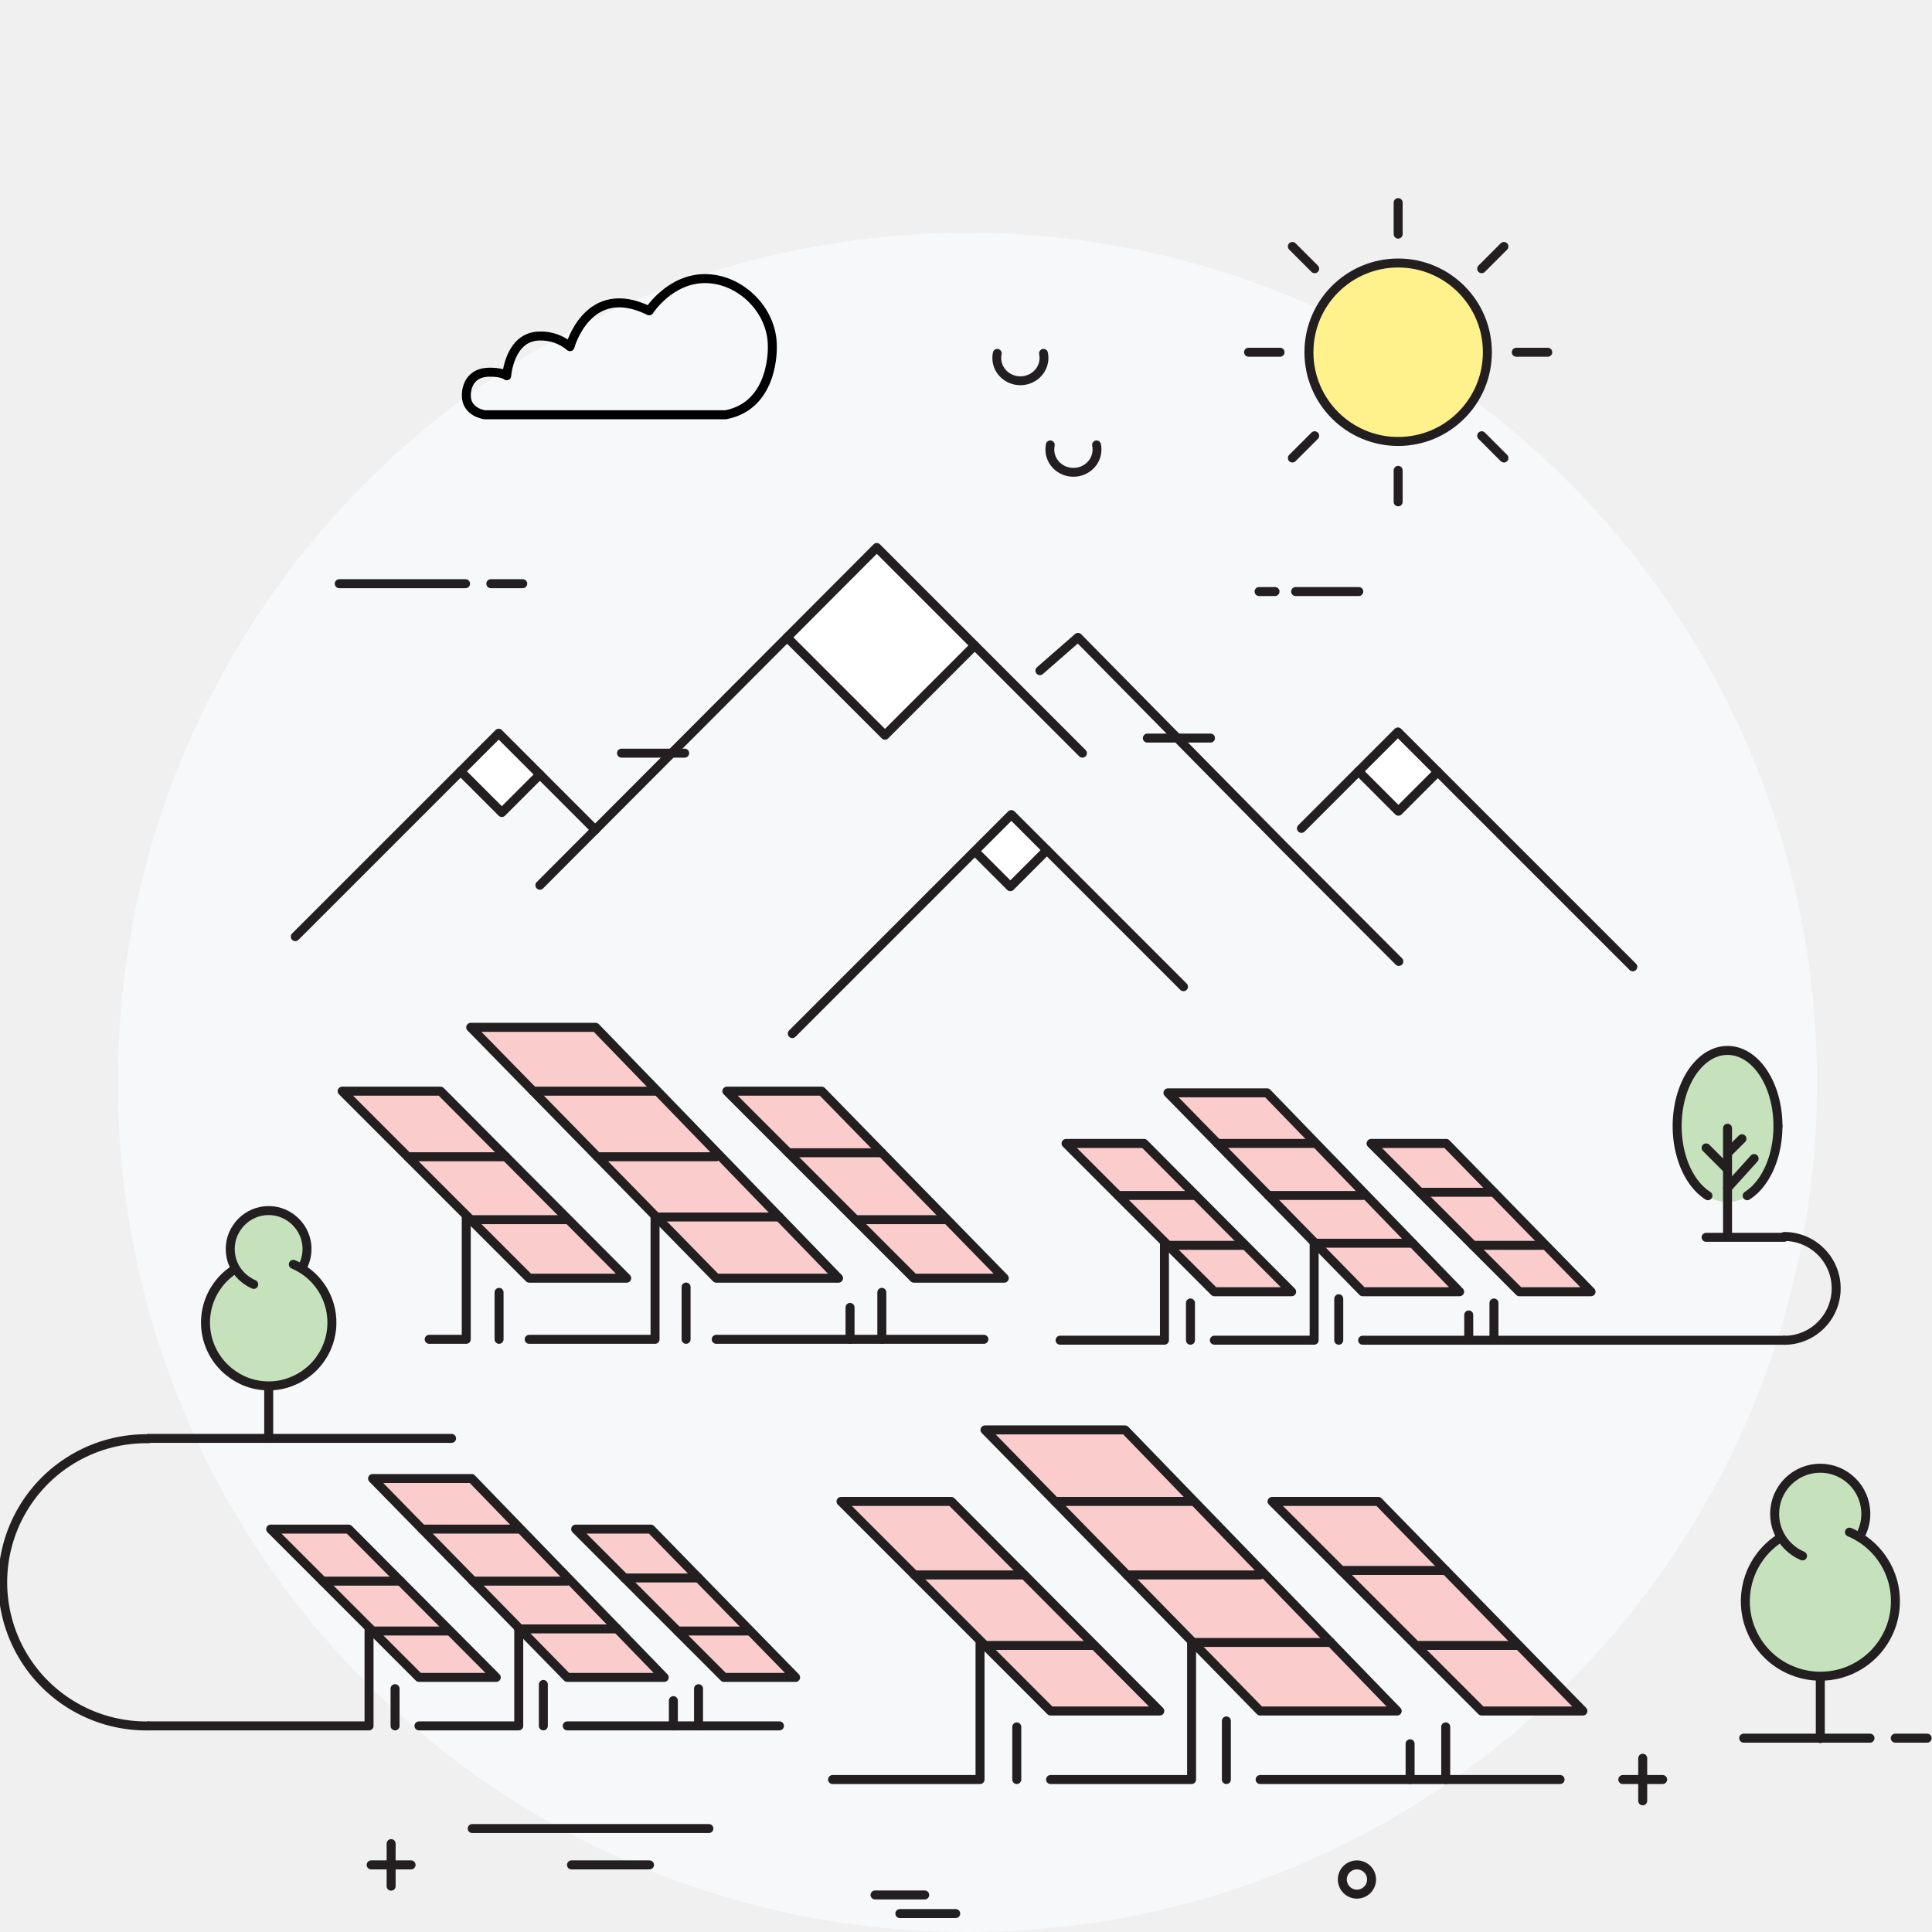
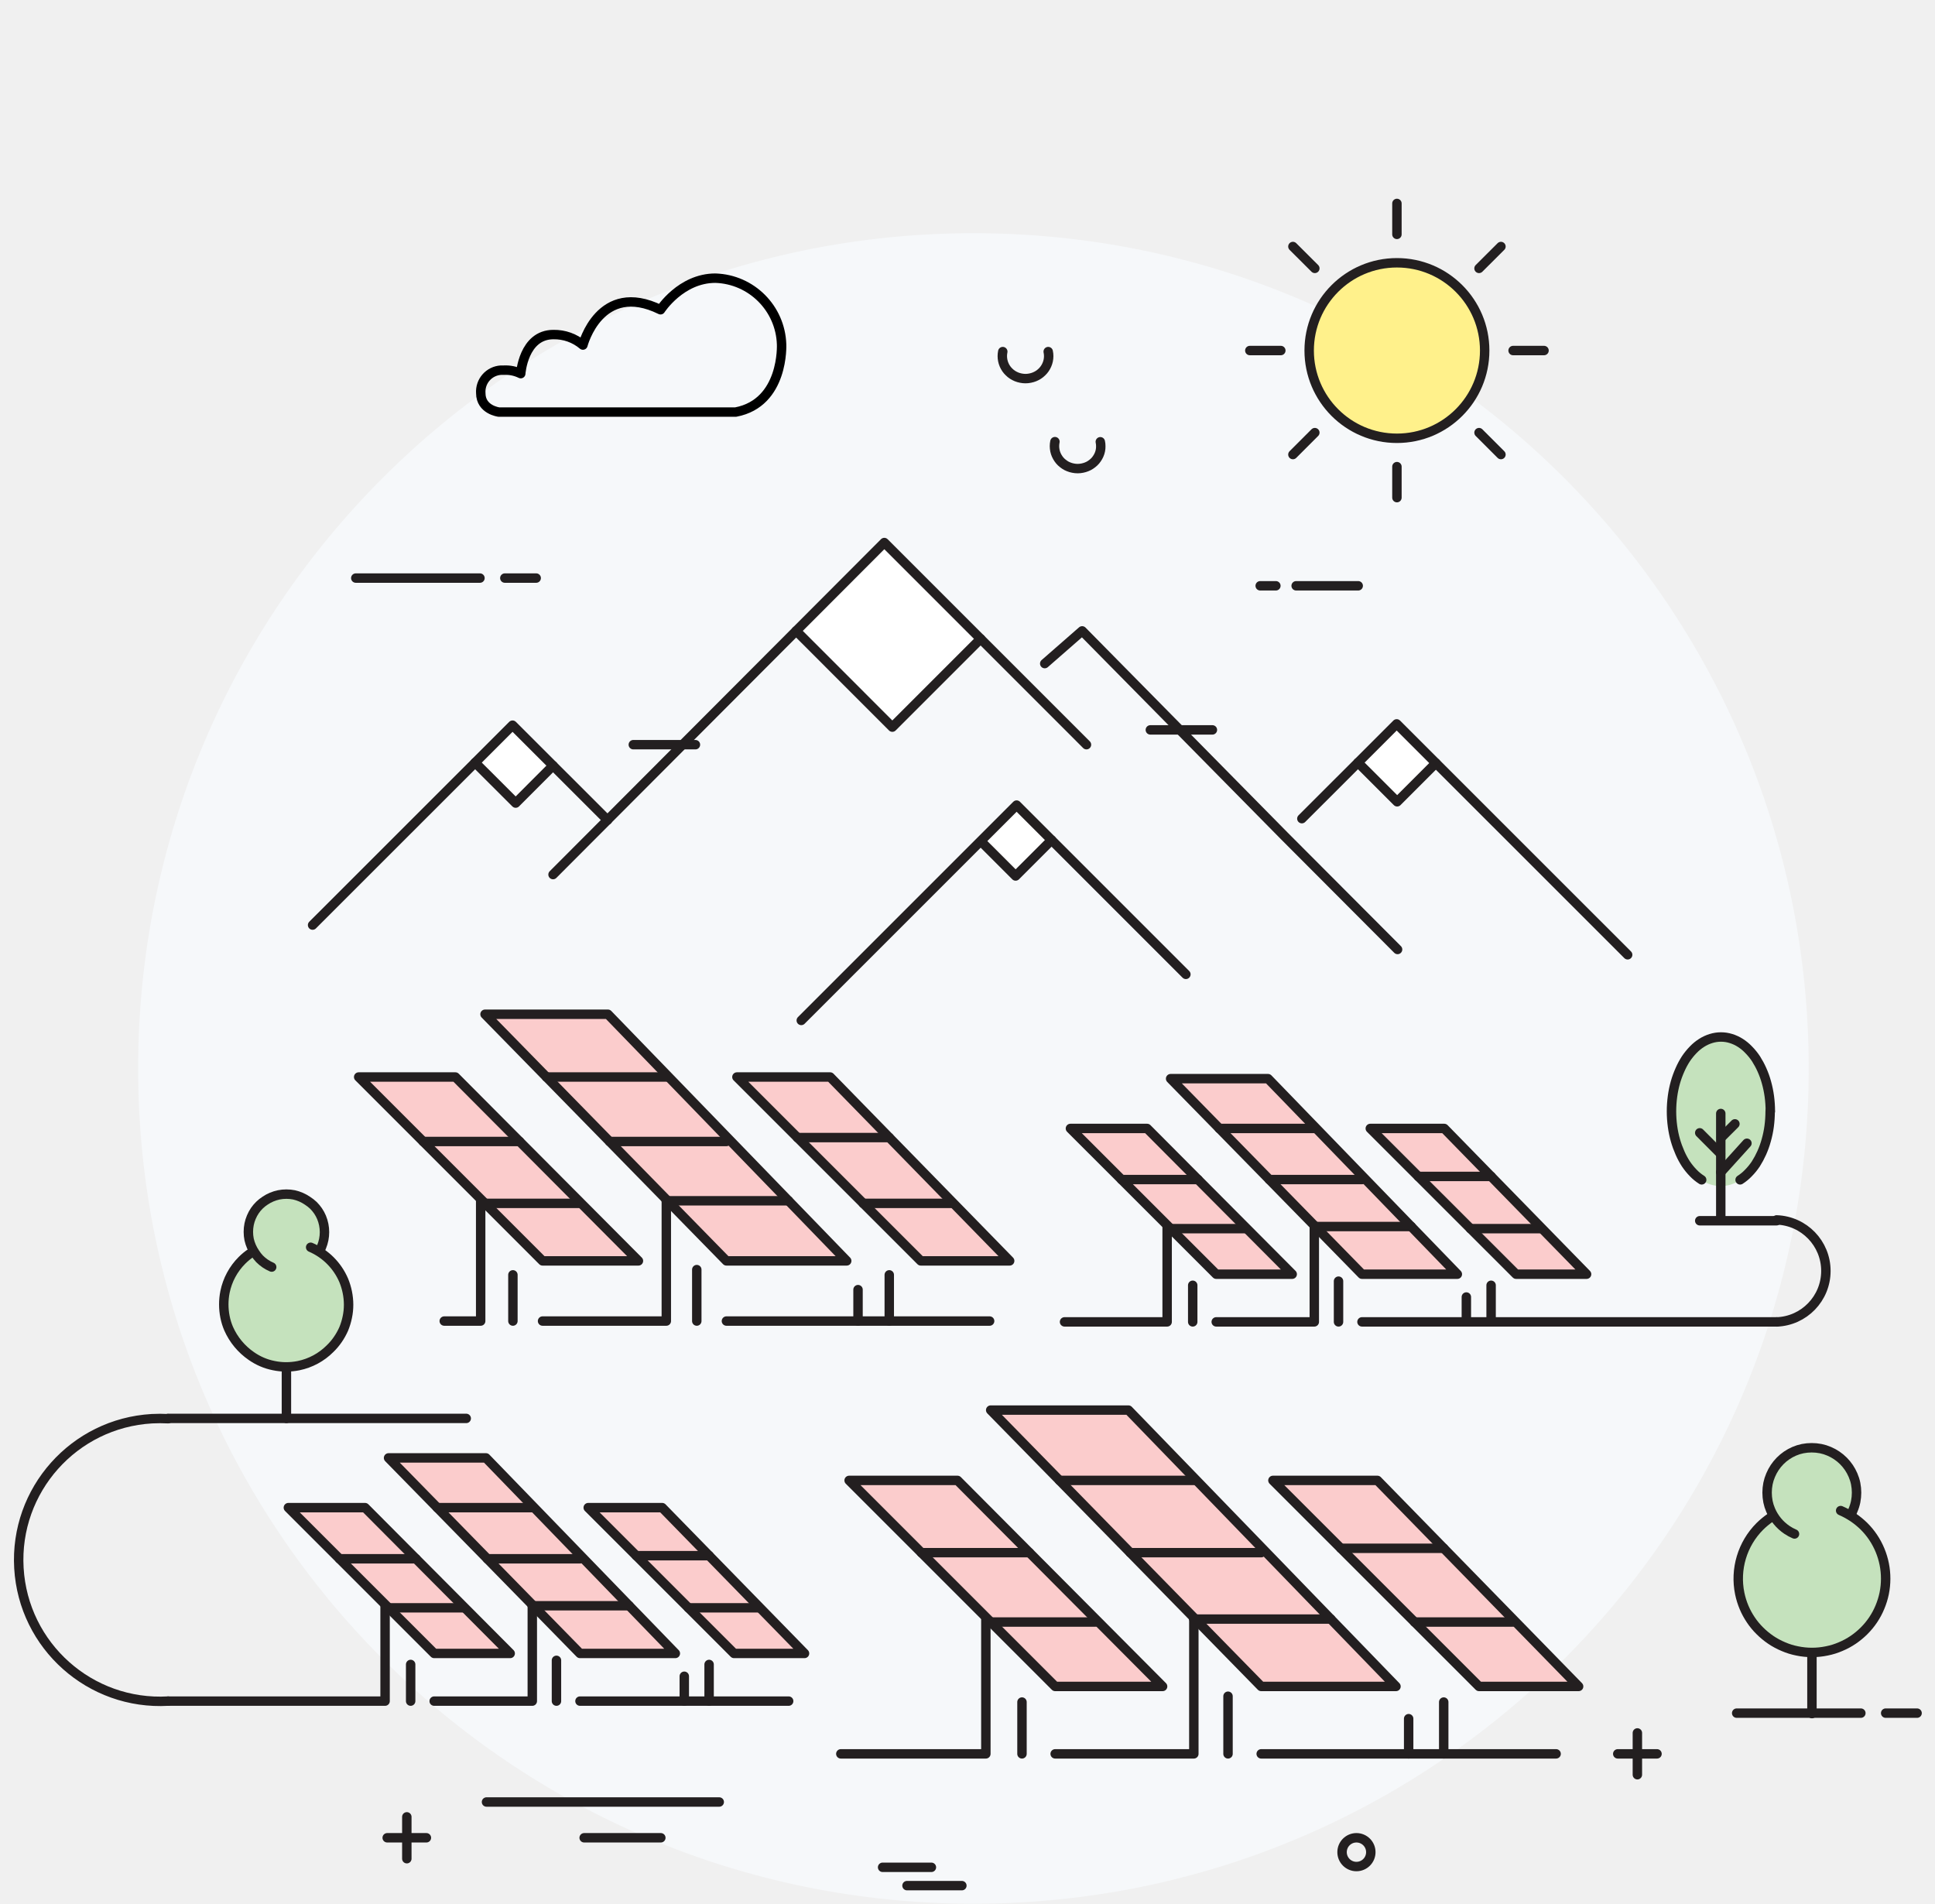
- <svg xmlns="http://www.w3.org/2000/svg" viewBox="0 0 600 600">
+ <svg xmlns="http://www.w3.org/2000/svg" viewBox="0 0 328.33 323.03">
  <defs>
    <style>
-       .a {
+       .a, .g, .h {
+         fill: none;
+       }
+ 
+       .b {
        fill: #f6f8fa;
      }

-       .b {
+       .c {
        fill: #fbcccc;
      }

-       .c {
+       .d {
        fill: #c5e2bd;
      }

-       .d {
+       .e {
        fill: #fff;
      }

-       .e {
+       .f {
        fill: #fff18b;
      }

-       .e, .f, .g {
+       .f, .g {
        stroke: #231f20;
      }

-       .e, .f, .g, .h {
+       .f, .g, .h {
        stroke-linecap: round;
        stroke-linejoin: round;
-       }
- 
-       .e, .f, .h {
-         stroke-width: 2.79px;
-       }
- 
-       .f, .g, .h {
-         fill: none;
-       }
- 
-       .g {
-         stroke-width: 2.75px;
+         stroke-width: 1.6px;
      }

      .h {
        stroke: #000;
      }
    </style>
  </defs>
-   <circle class="a" cx="300.44" cy="336.16" r="263.84" />
  <g>
-     <polygon class="b" points="259.36 396.95 222.73 396.95 146.18 319.61 184.99 319.05 259.36 396.95" />
-     <polygon class="b" points="194.63 396.95 166.32 396.95 107.19 339.42 137.17 339 194.63 396.95" />
-     <polygon class="b" points="312.53 396.88 284.23 396.88 225.09 339.35 255.08 338.94 312.53 396.88" />
-     <polygon class="b" points="431.47 530.15 390.83 530.15 305.91 444.36 348.97 443.73 431.47 530.15" />
-     <polygon class="b" points="357.79 530.15 326.4 530.15 260.79 466.34 294.05 465.87 357.79 530.15" />
-     <polygon class="b" points="490.45 530.08 459.06 530.08 393.45 466.26 426.72 465.8 490.45 530.08" />
-     <polygon class="b" points="205.92 520.9 176.9 520.9 116.27 459.64 147.01 459.2 205.92 520.9" />
-     <polygon class="b" points="153.32 520.9 130.9 520.9 84.06 475.34 107.81 475.01 153.32 520.9" />
-     <polygon class="b" points="248.03 520.85 225.62 520.85 178.78 475.28 202.53 474.95 248.03 520.85" />
-     <polygon class="b" points="452.04 400.69 423.44 400.69 363.66 340.3 393.97 339.86 452.04 400.69" />
-     <polygon class="b" points="400.24 400.63 378.14 400.63 331.96 355.71 355.38 355.39 400.24 400.63" />
-     <polygon class="b" points="493.56 400.63 471.46 400.63 425.28 355.71 448.69 355.39 493.56 400.63" />
-     <ellipse class="c" cx="536.52" cy="349.77" rx="15.64" ry="23.54" />
-     <path class="c" d="M93.55,393.62A11.54,11.54,0,1,0,74,393.23a19.63,19.63,0,1,0,19.55.39Z" />
-     <path class="c" d="M577.29,477.49a13.39,13.39,0,0,0,2.2-7.33,13.67,13.67,0,0,0-27.33,0A13.3,13.3,0,0,0,554.1,477a23.3,23.3,0,1,0,23.19.47Z" />
-     <rect class="d" x="146.32" y="231.97" width="17.63" height="16.17" transform="translate(215.18 -39.39) rotate(45)" />
-     <rect class="d" x="252.98" y="178.83" width="41.32" height="39.68" transform="translate(220.63 -135.3) rotate(45)" />
-     <rect class="d" x="425.66" y="231.72" width="16.37" height="16.37" transform="translate(296.71 -236.5) rotate(45)" />
-     <rect class="d" x="306.1" y="256.19" width="15.9" height="16.37" transform="translate(278.92 -144.63) rotate(45)" />
-     <circle class="e" cx="434.21" cy="109.39" r="27.71" />
-     <line class="f" x1="434.21" y1="72.71" x2="434.21" y2="62.93" />
-     <line class="f" x1="434.21" y1="155.85" x2="434.21" y2="146.07" />
-     <line class="f" x1="470.89" y1="109.39" x2="480.67" y2="109.39" />
-     <line class="f" x1="387.75" y1="109.39" x2="397.53" y2="109.39" />
-     <line class="f" x1="460.15" y1="83.45" x2="467.06" y2="76.54" />
-     <line class="f" x1="401.36" y1="142.24" x2="408.28" y2="135.33" />
-     <line class="f" x1="408.28" y1="83.45" x2="401.36" y2="76.54" />
-     <line class="f" x1="467.06" y1="142.24" x2="460.15" y2="135.33" />
-     <polyline class="f" points="91.71 290.88 142.64 239.96 154.87 227.72 184.87 257.73" />
-     <polyline class="f" points="167.67 240.52 155.85 252.34 143.05 239.54" />
-     <polyline class="f" points="167.67 274.92 244.38 198.01 272.29 170.03 336.15 233.9" />
-     <polyline class="f" points="302.71 200.45 274.83 228.33 244.44 197.95" />
-     <polyline class="f" points="322.96 208.27 334.78 197.95 398.69 262.76 434.42 298.58" />
-     <polyline class="f" points="404.18 257.26 421.9 239.54 434.13 227.31 507.08 300.26" />
-     <polyline class="f" points="421.9 239.54 434.29 251.93 446.52 239.7" />
-     <polyline class="f" points="367.54 306.43 325.13 264.01 314.08 252.97 246.06 320.99" />
-     <polyline class="f" points="325.13 264.01 313.77 275.37 302.97 264.57" />
-     <polyline class="f" points="133.29 415.94 144.8 415.94 144.8 377.95" />
-     <polyline class="f" points="203.43 377.95 203.43 415.94 164.34 415.94" />
-     <line class="f" x1="213.07" y1="399.7" x2="213.07" y2="415.94" />
-     <line class="f" x1="222.43" y1="415.94" x2="305.56" y2="415.94" />
-     <polygon class="f" points="106.26 338.87 164.34 396.95 194.63 396.95 136.82 338.87 106.26 338.87" />
-     <polygon class="f" points="146.18 319.05 222.43 396.95 260.42 396.95 184.99 319.05 146.18 319.05" />
-     <polygon class="f" points="225.73 338.87 255.19 338.87 311.89 396.95 283.81 396.95 225.73 338.87" />
-     <line class="f" x1="126.63" y1="359.24" x2="157.09" y2="359.24" />
-     <line class="f" x1="146.18" y1="378.78" x2="175.72" y2="378.78" />
-     <line class="f" x1="154.99" y1="401.35" x2="154.99" y2="415.94" />
-     <line class="f" x1="165.58" y1="338.87" x2="203.43" y2="338.87" />
-     <line class="f" x1="185.52" y1="359.24" x2="222.43" y2="359.24" />
-     <line class="f" x1="203.43" y1="377.95" x2="242.03" y2="377.95" />
-     <line class="f" x1="244.86" y1="358" x2="273.86" y2="358" />
-     <line class="f" x1="265.65" y1="378.78" x2="293.35" y2="378.78" />
-     <line class="f" x1="273.86" y1="401.35" x2="273.86" y2="415.94" />
-     <line class="f" x1="263.99" y1="406.03" x2="263.99" y2="415.94" />
-     <polyline class="f" points="329.22 416.21 361.63 416.21 361.63 386.1" />
-     <polyline class="f" points="408.12 386.1 408.12 416.21 377.13 416.21" />
-     <line class="f" x1="415.76" y1="403.34" x2="415.76" y2="416.22" />
-     <line class="f" x1="423.18" y1="416.22" x2="554.12" y2="416.22" />
-     <polygon class="f" points="331.07 355.11 377.13 401.16 401.13 401.16 355.3 355.11 331.07 355.11" />
-     <polygon class="f" points="362.72 339.39 423.18 401.16 453.3 401.16 393.5 339.39 362.72 339.39" />
-     <polygon class="f" points="425.8 355.11 449.15 355.11 494.11 401.16 471.85 401.16 425.8 355.11" />
-     <line class="f" x1="347.23" y1="371.26" x2="371.38" y2="371.26" />
-     <line class="f" x1="362.72" y1="386.75" x2="386.15" y2="386.75" />
-     <line class="f" x1="369.71" y1="404.65" x2="369.71" y2="416.22" />
-     <line class="f" x1="378.1" y1="355.1" x2="408.12" y2="355.1" />
-     <line class="f" x1="393.91" y1="371.26" x2="423.18" y2="371.26" />
-     <line class="f" x1="408.12" y1="386.1" x2="438.72" y2="386.1" />
-     <line class="f" x1="440.97" y1="370.27" x2="463.96" y2="370.27" />
-     <line class="f" x1="457.44" y1="386.75" x2="479.41" y2="386.75" />
-     <line class="f" x1="463.96" y1="404.65" x2="463.96" y2="416.22" />
-     <line class="f" x1="456.13" y1="408.36" x2="456.13" y2="416.22" />
-     <polyline class="f" points="258.56 552.65 304.36 552.65 304.36 510.08" />
-     <polyline class="f" points="370.06 510.08 370.06 552.65 326.26 552.65" />
-     <line class="f" x1="380.86" y1="534.45" x2="380.86" y2="552.65" />
-     <line class="f" x1="391.35" y1="552.65" x2="484.5" y2="552.65" />
-     <polygon class="f" points="261.18 466.28 326.26 531.37 360.19 531.37 295.42 466.28 261.18 466.28" />
-     <polygon class="f" points="305.9 444.07 391.35 531.37 433.91 531.37 349.4 444.07 305.9 444.07" />
-     <polygon class="f" points="395.05 466.28 428.05 466.28 491.59 531.37 460.13 531.37 395.05 466.28" />
-     <line class="f" x1="284" y1="489.11" x2="318.13" y2="489.11" />
-     <line class="f" x1="305.9" y1="511.01" x2="339.01" y2="511.01" />
-     <line class="f" x1="315.77" y1="536.3" x2="315.77" y2="552.65" />
-     <line class="f" x1="327.64" y1="466.28" x2="370.06" y2="466.28" />
-     <line class="f" x1="349.98" y1="489.11" x2="391.35" y2="489.11" />
-     <line class="f" x1="370.06" y1="510.08" x2="413.31" y2="510.08" />
-     <line class="f" x1="416.48" y1="487.72" x2="448.98" y2="487.72" />
-     <line class="f" x1="439.77" y1="511.01" x2="470.81" y2="511.01" />
-     <line class="f" x1="448.98" y1="536.3" x2="448.98" y2="552.65" />
-     <line class="f" x1="437.92" y1="541.54" x2="437.92" y2="552.65" />
-     <polyline class="f" points="46.1 535.99 114.61 535.99 114.61 505.87" />
-     <polyline class="f" points="161.1 505.87 161.1 535.99 130.11 535.99" />
-     <line class="f" x1="168.74" y1="523.12" x2="168.74" y2="535.99" />
-     <line class="f" x1="176.16" y1="535.99" x2="242.07" y2="535.99" />
-     <polygon class="f" points="84.06 474.88 130.11 520.93 154.12 520.93 108.28 474.88 84.06 474.88" />
-     <polygon class="f" points="115.71 459.17 176.16 520.93 206.28 520.93 146.48 459.17 115.71 459.17" />
-     <polygon class="f" points="178.78 474.88 202.13 474.88 247.09 520.93 224.83 520.93 178.78 474.88" />
-     <line class="f" x1="100.21" y1="491.03" x2="124.36" y2="491.03" />
-     <line class="f" x1="115.71" y1="506.53" x2="139.13" y2="506.53" />
-     <line class="f" x1="122.69" y1="524.43" x2="122.69" y2="535.99" />
-     <line class="f" x1="131.09" y1="474.88" x2="161.1" y2="474.88" />
-     <line class="f" x1="146.9" y1="491.03" x2="176.16" y2="491.03" />
-     <line class="f" x1="161.1" y1="505.87" x2="191.7" y2="505.87" />
-     <line class="f" x1="193.95" y1="490.05" x2="216.94" y2="490.05" />
-     <line class="f" x1="210.43" y1="506.53" x2="232.39" y2="506.53" />
-     <line class="f" x1="216.94" y1="524.43" x2="216.94" y2="535.99" />
-     <line class="f" x1="209.12" y1="528.14" x2="209.12" y2="535.99" />
-     <line class="f" x1="146.65" y1="567.87" x2="220.15" y2="567.87" />
-     <line class="f" x1="177.48" y1="579.16" x2="201.71" y2="579.16" />
-     <line class="f" x1="271.75" y1="588.5" x2="287.17" y2="588.5" />
-     <line class="f" x1="279.46" y1="594.28" x2="296.8" y2="594.28" />
-     <line class="f" x1="121.47" y1="572.55" x2="121.47" y2="585.77" />
-     <line class="f" x1="115.27" y1="579.16" x2="127.66" y2="579.16" />
-     <line class="f" x1="510.16" y1="546.04" x2="510.16" y2="559.26" />
-     <line class="f" x1="503.97" y1="552.65" x2="516.35" y2="552.65" />
-     <line class="f" x1="541.52" y1="539.8" x2="580.74" y2="539.8" />
-     <line class="f" x1="588.59" y1="539.8" x2="598.5" y2="539.8" />
-     <line class="f" x1="105.36" y1="181.27" x2="144.58" y2="181.27" />
-     <line class="f" x1="152.43" y1="181.27" x2="162.34" y2="181.27" />
-     <line class="f" x1="402.37" y1="183.71" x2="421.98" y2="183.71" />
-     <line class="f" x1="356.32" y1="229.22" x2="375.93" y2="229.22" />
-     <line class="f" x1="193.02" y1="233.9" x2="212.63" y2="233.9" />
-     <line class="f" x1="391.02" y1="183.71" x2="395.97" y2="183.71" />
-     <circle class="f" cx="421.41" cy="583.7" r="4.54" />
-     <path class="g" d="M326.18,138.16a7.54,7.54,0,0,0-.14,1.43,7.46,7.46,0,0,0,.14,1.43,7.38,7.38,0,0,0,.43,1.33,6.83,6.83,0,0,0,.68,1.21,7.38,7.38,0,0,0,.89,1.05,7.82,7.82,0,0,0,2.33,1.52,8.82,8.82,0,0,0,1.38.41,7.88,7.88,0,0,0,1.47.14,8,8,0,0,0,1.48-.14,8.82,8.82,0,0,0,1.38-.41,7.82,7.82,0,0,0,2.33-1.52,7.38,7.38,0,0,0,.89-1.05,6.83,6.83,0,0,0,.68-1.21,6.64,6.64,0,0,0,.42-1.33,6.74,6.74,0,0,0,.15-1.43,6.81,6.81,0,0,0-.15-1.43" />
-     <path class="g" d="M309.71,109.73a6.81,6.81,0,0,0-.15,1.43,6.74,6.74,0,0,0,.15,1.43,6.64,6.64,0,0,0,.42,1.33,7.52,7.52,0,0,0,.68,1.21,8,8,0,0,0,.89,1.05,7.49,7.49,0,0,0,1.09.86,7.32,7.32,0,0,0,1.24.65,7.88,7.88,0,0,0,1.38.42,8,8,0,0,0,1.48.14,7.29,7.29,0,0,0,2.85-.56,7.54,7.54,0,0,0,2.33-1.51,8,8,0,0,0,.89-1.05,6.83,6.83,0,0,0,.68-1.21,6.82,6.82,0,0,0,.58-2.76,7.54,7.54,0,0,0-.15-1.43" />
-     <line class="f" x1="565.31" y1="539.94" x2="565.31" y2="522.08" />
-     <path class="f" d="M574.37,475.82a22.83,22.83,0,0,1,4,2.15,23.15,23.15,0,0,1,6.29,6.29,23.1,23.1,0,0,1,3.51,8.32,23.69,23.69,0,0,1,0,9.39,23.1,23.1,0,0,1-1.36,4.37,23.44,23.44,0,0,1-12.39,12.39,23.1,23.1,0,0,1-4.37,1.36,23.27,23.27,0,0,1-13.76-1.36,23.2,23.2,0,0,1-4-2.15,23.15,23.15,0,0,1-6.29-6.29,22.83,22.83,0,0,1-2.15-4A23.07,23.07,0,0,1,542.5,502a23.42,23.42,0,0,1,1.35-13.76,23.2,23.2,0,0,1,2.15-3.95,23.15,23.15,0,0,1,6.29-6.29" />
-     <path class="f" d="M559.79,483.21a14.26,14.26,0,0,1-7.55-7.55,13.72,13.72,0,0,1-.83-2.66,14.7,14.7,0,0,1,0-5.71,14,14,0,0,1,.83-2.67,14.29,14.29,0,0,1,1.31-2.4,14.26,14.26,0,0,1,6.24-5.14,14.17,14.17,0,0,1,11,0,14.79,14.79,0,0,1,2.41,1.31,14.44,14.44,0,0,1,2.09,1.73,13.48,13.48,0,0,1,1.74,2.1,15,15,0,0,1,1.3,2.4,14.19,14.19,0,0,1,.83,8.38,13.72,13.72,0,0,1-.83,2.66,6.33,6.33,0,0,1-.81,1.65" />
-     <line class="f" x1="83.45" y1="446.7" x2="83.45" y2="431.63" />
-     <path class="f" d="M91.09,392.65a18.8,18.8,0,0,1,3.33,1.81,19.28,19.28,0,0,1,5.3,5.3,18.8,18.8,0,0,1,1.81,3.33,20,20,0,0,1,1.15,3.69,19.52,19.52,0,0,1-1.15,11.59,18.8,18.8,0,0,1-1.81,3.33,19.69,19.69,0,0,1-2.39,2.91A19.08,19.08,0,0,1,94.42,427a18.8,18.8,0,0,1-3.33,1.81A19.28,19.28,0,0,1,87.4,430a19.75,19.75,0,0,1-7.91,0,19.19,19.19,0,0,1-3.68-1.15A18.8,18.8,0,0,1,72.48,427a19.28,19.28,0,0,1-5.3-5.3,18.8,18.8,0,0,1-1.81-3.33,19.19,19.19,0,0,1-1.15-3.68,19.75,19.75,0,0,1,0-7.91,19.28,19.28,0,0,1,1.15-3.69,18.8,18.8,0,0,1,1.81-3.33,19.08,19.08,0,0,1,2.39-2.91,19.69,19.69,0,0,1,2.91-2.39" />
-     <path class="f" d="M78.8,398.88a12,12,0,0,1-2-1.11A11.85,11.85,0,0,1,75,396.31a12.29,12.29,0,0,1-1.46-1.76,11.78,11.78,0,0,1-1.1-2,11.22,11.22,0,0,1-.7-2.24,12.22,12.22,0,0,1,0-4.82,11.64,11.64,0,0,1,.7-2.24,12.06,12.06,0,0,1,1.1-2A12,12,0,0,1,76.77,378a11.33,11.33,0,0,1,2-1.1,11.89,11.89,0,0,1,9.3,0,11.33,11.33,0,0,1,2,1.1,12,12,0,0,1,3.23,3.23,12.06,12.06,0,0,1,1.1,2,12.39,12.39,0,0,1,.7,2.24,11.89,11.89,0,0,1-.7,7.06,5.16,5.16,0,0,1-.69,1.39" />
-     <line class="f" x1="140.24" y1="446.7" x2="46.1" y2="446.7" />
-     <path class="f" d="M46.1,536a44.6,44.6,0,1,1,0-89.19" />
-     <line class="f" x1="536.5" y1="350.38" x2="536.5" y2="383.98" />
-     <line class="f" x1="529.85" y1="356.49" x2="536.45" y2="363.09" />
-     <line class="f" x1="540.98" y1="353.65" x2="536.67" y2="357.96" />
-     <line class="f" x1="544.76" y1="359.79" x2="536.5" y2="368.93" />
-     <path class="f" d="M542.6,371.34a15.72,15.72,0,0,0,2.66-2.17,18.86,18.86,0,0,0,2.31-2.86,25.16,25.16,0,0,0,1.92-3.48,29.31,29.31,0,0,0,1.44-4,32,32,0,0,0,.91-4.4,34.82,34.82,0,0,0,.32-4.74" />
-     <path class="f" d="M552.16,349.7a34.78,34.78,0,0,0-.32-4.73,31.72,31.72,0,0,0-.91-4.4,29.31,29.31,0,0,0-1.44-4,24.6,24.6,0,0,0-1.92-3.48,18.86,18.86,0,0,0-2.31-2.86,15.25,15.25,0,0,0-2.66-2.17,12.64,12.64,0,0,0-2.94-1.37,10.82,10.82,0,0,0-6.31,0,12.64,12.64,0,0,0-2.94,1.37,14.54,14.54,0,0,0-2.66,2.17,19.54,19.54,0,0,0-2.32,2.86,23.6,23.6,0,0,0-1.91,3.48,28,28,0,0,0-1.44,4,30.32,30.32,0,0,0-.91,4.4,35.19,35.19,0,0,0,0,9.47,30.6,30.6,0,0,0,.91,4.4,28,28,0,0,0,1.44,4,24.12,24.12,0,0,0,1.91,3.48,19.54,19.54,0,0,0,2.32,2.86,15,15,0,0,0,2.66,2.17" />
-     <line class="f" x1="529.85" y1="384.26" x2="554.12" y2="384.26" />
-     <path class="f" d="M554.12,384a16.12,16.12,0,0,1,0,32.24" />
-     <path class="h" d="M201.61,96.52s6.41-10,17.34-10,20.9,9.74,20.9,20.91c0,0,.87,18.45-14.49,21.38H150.53s-5.7-.72-5.7-5.94c0,0-.42-7.28,7.27-7.28,0,0,3.78-.09,5.26,1.1,0,0,.83-12.34,10.33-12.34a14,14,0,0,1,9.33,3.31S182.52,87.1,201.61,96.52Z" />
+     <rect class="a" width="328.33" height="323.03" />
+     <g>
+       <circle class="b" cx="165.17" cy="181.3" r="141.73" />
+       <g>
+         <polygon class="c" points="143.1 213.95 123.42 213.95 82.3 172.41 103.15 172.1 143.1 213.95" />
+         <polygon class="c" points="108.33 213.95 93.12 213.95 61.35 183.05 77.46 182.83 108.33 213.95" />
+         <polygon class="c" points="171.66 213.92 156.46 213.92 124.69 183.01 140.8 182.79 171.66 213.92" />
+         <polygon class="c" points="235.56 285.51 213.73 285.51 168.11 239.42 191.24 239.09 235.56 285.51" />
+         <polygon class="c" points="195.98 285.51 179.11 285.51 143.87 251.23 161.74 250.98 195.98 285.51" />
+         <polygon class="c" points="267.24 285.47 250.38 285.47 215.13 251.19 233 250.94 267.24 285.47" />
+         <polygon class="c" points="114.39 280.54 98.81 280.54 66.23 247.63 82.75 247.4 114.39 280.54" />
+         <polygon class="c" points="86.14 280.54 74.09 280.54 48.93 256.06 61.69 255.89 86.14 280.54" />
+         <polygon class="c" points="137.02 280.51 124.97 280.51 99.81 256.03 112.57 255.86 137.02 280.51" />
+         <polygon class="c" points="246.61 215.96 231.24 215.96 199.13 183.52 215.41 183.28 246.61 215.96" />
+         <polygon class="c" points="218.78 215.93 206.91 215.93 182.1 191.8 194.68 191.63 218.78 215.93" />
+         <polygon class="c" points="268.91 215.93 257.04 215.93 232.23 191.8 244.81 191.63 268.91 215.93" />
+         <ellipse class="d" cx="291.99" cy="188.61" rx="8.4" ry="12.65" />
+         <path class="d" d="M54,212.17a6.18,6.18,0,1,0-11.38-3.35,6.06,6.06,0,0,0,.88,3.13,10.57,10.57,0,1,0,10.5.22Z" />
+         <path class="d" d="M313.89,257.22a7.17,7.17,0,0,0,1.18-3.94A7.34,7.34,0,1,0,301.43,257a12.51,12.51,0,1,0,12.46.25Z" />
+         <rect class="e" x="82.77" y="124.94" width="8.69" height="9.47" transform="translate(-66.18 99.58) rotate(-45)" />
+         <rect class="e" x="140.11" y="96.34" width="21.32" height="22.2" transform="translate(-31.81 138.08) rotate(-45)" />
+         <rect class="e" x="232.44" y="125.2" width="8.79" height="8.79" transform="translate(-22.27 205.42) rotate(-45)" />
+         <rect class="e" x="168.09" y="138.46" width="8.79" height="8.54" transform="translate(-50.41 163.77) rotate(-45)" />
+         <circle class="f" cx="237.03" cy="59.48" r="14.89" />
+         <line class="g" x1="237.03" y1="39.77" x2="237.03" y2="34.52" />
+         <line class="g" x1="237.03" y1="84.44" x2="237.03" y2="79.18" />
+         <line class="g" x1="256.74" y1="59.48" x2="261.99" y2="59.48" />
+         <line class="g" x1="212.07" y1="59.48" x2="217.33" y2="59.48" />
+         <line class="g" x1="250.96" y1="45.54" x2="254.68" y2="41.83" />
+         <line class="g" x1="219.38" y1="77.13" x2="223.1" y2="73.41" />
+         <line class="g" x1="223.1" y1="45.54" x2="219.38" y2="41.83" />
+         <line class="g" x1="254.68" y1="77.13" x2="250.96" y2="73.41" />
+         <polyline class="g" points="53.04 156.97 80.4 129.62 86.97 123.05 103.09 139.16" />
+         <polyline class="g" points="93.84 129.92 87.5 136.27 80.62 129.4" />
+         <polyline class="g" points="93.84 148.4 135.06 107.08 150.05 92.06 184.35 126.36" />
+         <polyline class="g" points="166.39 108.4 151.41 123.38 135.09 107.05" />
+         <polyline class="g" points="177.27 112.6 183.62 107.05 217.95 141.87 237.14 161.11" />
+         <polyline class="g" points="220.9 138.91 230.42 129.4 236.99 122.83 276.18 162.01" />
+         <polyline class="g" points="230.42 129.4 237.07 136.05 243.64 129.48" />
+         <polyline class="g" points="201.22 165.33 178.43 142.54 172.5 136.61 135.96 173.15" />
+         <polyline class="g" points="178.43 142.54 172.33 148.64 166.53 142.84" />
+         <polyline class="g" points="75.38 224.16 81.56 224.16 81.56 203.75" />
+         <polyline class="g" points="113.06 203.75 113.06 224.16 92.06 224.16" />
+         <line class="g" x1="118.23" y1="215.43" x2="118.23" y2="224.16" />
+         <line class="g" x1="123.26" y1="224.16" x2="167.92" y2="224.16" />
+         <polygon class="g" points="60.86 182.75 92.06 213.95 108.33 213.95 77.27 182.75 60.86 182.75" />
+         <polygon class="g" points="82.3 172.1 123.26 213.95 143.67 213.95 103.15 172.1 82.3 172.1" />
+         <polygon class="g" points="125.04 182.75 140.86 182.75 171.32 213.95 156.24 213.95 125.04 182.75" />
+         <line class="g" x1="71.8" y1="193.69" x2="88.16" y2="193.69" />
+         <line class="g" x1="82.3" y1="204.19" x2="98.17" y2="204.19" />
+         <line class="g" x1="87.03" y1="216.32" x2="87.03" y2="224.16" />
+         <line class="g" x1="92.72" y1="182.75" x2="113.06" y2="182.75" />
+         <line class="g" x1="103.43" y1="193.69" x2="123.26" y2="193.69" />
+         <line class="g" x1="113.06" y1="203.75" x2="133.79" y2="203.75" />
+         <line class="g" x1="135.31" y1="193.03" x2="150.89" y2="193.03" />
+         <line class="g" x1="146.48" y1="204.19" x2="161.36" y2="204.19" />
+         <line class="g" x1="150.89" y1="216.32" x2="150.89" y2="224.16" />
+         <line class="g" x1="145.59" y1="218.83" x2="145.59" y2="224.16" />
+         <polyline class="g" points="180.63 224.3 198.04 224.3 198.04 208.12" />
+         <polyline class="g" points="223.01 208.12 223.01 224.3 206.37 224.3" />
+         <line class="g" x1="227.12" y1="217.39" x2="227.12" y2="224.3" />
+         <line class="g" x1="231.1" y1="224.3" x2="301.45" y2="224.3" />
+         <polygon class="g" points="181.63 191.48 206.37 216.21 219.26 216.21 194.64 191.48 181.63 191.48" />
+         <polygon class="g" points="198.63 183.03 231.1 216.21 247.28 216.21 215.16 183.03 198.63 183.03" />
+         <polygon class="g" points="232.51 191.48 245.06 191.48 269.21 216.21 257.25 216.21 232.51 191.48" />
+         <line class="g" x1="190.3" y1="200.15" x2="203.28" y2="200.15" />
+         <line class="g" x1="198.63" y1="208.48" x2="211.21" y2="208.48" />
+         <line class="g" x1="202.38" y1="218.09" x2="202.38" y2="224.3" />
+         <line class="g" x1="206.89" y1="191.48" x2="223.01" y2="191.48" />
+         <line class="g" x1="215.38" y1="200.15" x2="231.1" y2="200.15" />
+         <line class="g" x1="223.01" y1="208.12" x2="239.45" y2="208.12" />
+         <line class="g" x1="240.66" y1="199.62" x2="253.01" y2="199.62" />
+         <line class="g" x1="249.51" y1="208.48" x2="261.31" y2="208.48" />
+         <line class="g" x1="253.01" y1="218.09" x2="253.01" y2="224.3" />
+         <line class="g" x1="248.81" y1="220.08" x2="248.81" y2="224.3" />
+         <polyline class="g" points="142.67 297.6 167.28 297.6 167.28 274.73" />
+         <polyline class="g" points="202.57 274.73 202.57 297.6 179.04 297.6" />
+         <line class="g" x1="208.37" y1="287.82" x2="208.37" y2="297.6" />
+         <line class="g" x1="214" y1="297.6" x2="264.04" y2="297.6" />
+         <polygon class="g" points="144.08 251.2 179.04 286.16 197.27 286.16 162.47 251.2 144.08 251.2" />
+         <polygon class="g" points="168.1 239.27 214 286.16 236.87 286.16 191.47 239.27 168.1 239.27" />
+         <polygon class="g" points="215.99 251.2 233.72 251.2 267.86 286.16 250.96 286.16 215.99 251.2" />
+         <line class="g" x1="156.34" y1="263.46" x2="174.67" y2="263.46" />
+         <line class="g" x1="168.1" y1="275.23" x2="185.89" y2="275.23" />
+         <line class="g" x1="173.41" y1="288.81" x2="173.41" y2="297.6" />
+         <line class="g" x1="179.78" y1="251.2" x2="202.57" y2="251.2" />
+         <line class="g" x1="191.78" y1="263.46" x2="214" y2="263.46" />
+         <line class="g" x1="202.57" y1="274.73" x2="225.8" y2="274.73" />
+         <line class="g" x1="227.51" y1="262.72" x2="244.97" y2="262.72" />
+         <line class="g" x1="240.02" y1="275.23" x2="256.69" y2="275.23" />
+         <line class="g" x1="244.97" y1="288.81" x2="244.97" y2="297.6" />
+         <line class="g" x1="239.02" y1="291.63" x2="239.02" y2="297.6" />
+         <polyline class="g" points="28.54 288.65 65.34 288.65 65.34 272.47" />
+         <polyline class="g" points="90.32 272.47 90.32 288.65 73.67 288.65" />
+         <line class="g" x1="94.42" y1="281.73" x2="94.42" y2="288.65" />
+         <line class="g" x1="98.41" y1="288.65" x2="133.82" y2="288.65" />
+         <polygon class="g" points="48.93 255.82 73.67 280.56 86.57 280.56 61.94 255.82 48.93 255.82" />
+         <polygon class="g" points="65.93 247.38 98.41 280.56 114.59 280.56 82.46 247.38 65.93 247.38" />
+         <polygon class="g" points="99.81 255.82 112.36 255.82 136.51 280.56 124.55 280.56 99.81 255.82" />
+         <line class="g" x1="57.61" y1="264.5" x2="70.58" y2="264.5" />
+         <line class="g" x1="65.93" y1="272.82" x2="78.51" y2="272.82" />
+         <line class="g" x1="69.68" y1="282.43" x2="69.68" y2="288.65" />
+         <line class="g" x1="74.19" y1="255.82" x2="90.32" y2="255.82" />
+         <line class="g" x1="82.69" y1="264.5" x2="98.41" y2="264.5" />
+         <line class="g" x1="90.32" y1="272.47" x2="106.75" y2="272.47" />
+         <line class="g" x1="107.96" y1="263.97" x2="120.32" y2="263.97" />
+         <line class="g" x1="116.81" y1="272.82" x2="128.61" y2="272.82" />
+         <line class="g" x1="120.32" y1="282.43" x2="120.32" y2="288.65" />
+         <line class="g" x1="116.11" y1="284.43" x2="116.11" y2="288.65" />
+         <line class="g" x1="82.55" y1="305.77" x2="122.04" y2="305.77" />
+         <line class="g" x1="99.12" y1="311.84" x2="112.13" y2="311.84" />
+         <line class="g" x1="149.76" y1="316.85" x2="158.04" y2="316.85" />
+         <line class="g" x1="153.9" y1="319.96" x2="163.21" y2="319.96" />
+         <line class="g" x1="69.03" y1="308.29" x2="69.03" y2="315.39" />
+         <line class="g" x1="65.7" y1="311.84" x2="72.35" y2="311.84" />
+         <line class="g" x1="277.83" y1="294.05" x2="277.83" y2="301.14" />
+         <line class="g" x1="274.5" y1="297.6" x2="281.16" y2="297.6" />
+         <line class="g" x1="294.68" y1="290.69" x2="315.75" y2="290.69" />
+         <line class="g" x1="319.96" y1="290.69" x2="325.29" y2="290.69" />
+         <line class="g" x1="60.37" y1="98.09" x2="81.44" y2="98.09" />
+         <line class="g" x1="85.66" y1="98.09" x2="90.98" y2="98.09" />
+         <line class="g" x1="219.93" y1="99.4" x2="230.46" y2="99.4" />
+         <line class="g" x1="195.19" y1="123.85" x2="205.72" y2="123.85" />
+         <line class="g" x1="107.46" y1="126.36" x2="118" y2="126.36" />
+         <line class="g" x1="213.83" y1="99.4" x2="216.49" y2="99.4" />
+         <circle class="g" cx="230.16" cy="314.28" r="2.44" />
+         <path class="g" d="M179,74.94a3.84,3.84,0,0,0-.08.76,3.94,3.94,0,0,0,.08.77,3.56,3.56,0,0,0,.23.72,4,4,0,0,0,.36.64,3.29,3.29,0,0,0,.48.57,5.09,5.09,0,0,0,.58.46,3.28,3.28,0,0,0,.67.35,3.92,3.92,0,0,0,.74.22,3.87,3.87,0,0,0,1.59,0,3.92,3.92,0,0,0,.74-.22,3.28,3.28,0,0,0,.67-.35,4.34,4.34,0,0,0,.58-.46,3.29,3.29,0,0,0,.48-.57,4,4,0,0,0,.36-.64,3.56,3.56,0,0,0,.23-.72,3.18,3.18,0,0,0,.07-.75,3.22,3.22,0,0,0-.08-.76" />
+         <path class="g" d="M170.15,59.66a3.76,3.76,0,0,0,.59,2.9,3.64,3.64,0,0,0,.48.56,3.73,3.73,0,0,0,.58.47,4.27,4.27,0,0,0,.67.35,3.92,3.92,0,0,0,.74.22,3.87,3.87,0,0,0,1.59,0,3.92,3.92,0,0,0,.74-.22,4.27,4.27,0,0,0,.67-.35,3.73,3.73,0,0,0,.58-.47,3.64,3.64,0,0,0,.48-.56,3.72,3.72,0,0,0,.36-.65,3.68,3.68,0,0,0,.23-.71,3.63,3.63,0,0,0,0-1.54" />
+         <line class="g" x1="307.45" y1="290.77" x2="307.45" y2="281.17" />
+         <path class="g" d="M312.32,256.32a13.31,13.31,0,0,1,2.13,1.16A13.47,13.47,0,0,1,316.3,259a12.41,12.41,0,0,1,1.53,1.86,12.59,12.59,0,0,1,1.88,9.51,12.8,12.8,0,0,1-.73,2.35,12.29,12.29,0,0,1-2.68,4,12.85,12.85,0,0,1-1.85,1.53,12.15,12.15,0,0,1-2.13,1.15,11.34,11.34,0,0,1-2.34.73,12.28,12.28,0,0,1-5.05,0,11.34,11.34,0,0,1-2.34-.73,12.15,12.15,0,0,1-2.13-1.15,12.85,12.85,0,0,1-1.85-1.53,11.85,11.85,0,0,1-1.53-1.85,12.42,12.42,0,0,1-1.15-2.12,12.8,12.8,0,0,1-.73-2.35A12.56,12.56,0,0,1,298.61,259a13.47,13.47,0,0,1,1.85-1.52" />
+         <path class="g" d="M304.49,260.29a7.33,7.33,0,0,1-1.29-.7,7.71,7.71,0,0,1-2.76-3.35,7.2,7.2,0,0,1-.45-1.43,7.93,7.93,0,0,1,0-3.07,7.2,7.2,0,0,1,.45-1.43,7.59,7.59,0,0,1,4-4.05,7.2,7.2,0,0,1,1.43-.45,7.93,7.93,0,0,1,3.07,0,7.2,7.2,0,0,1,1.43.45,7.64,7.64,0,0,1,4.05,4.05,7.2,7.2,0,0,1,.45,1.43,7.93,7.93,0,0,1,0,3.07,7.2,7.2,0,0,1-.45,1.43,3.27,3.27,0,0,1-.43.88" />
+         <line class="g" x1="48.6" y1="240.68" x2="48.6" y2="232.59" />
+         <path class="g" d="M52.71,211.64a10.68,10.68,0,0,1,5.61,5.61,11,11,0,0,1,.61,2,10.84,10.84,0,0,1,.22,2.13,10.11,10.11,0,0,1-.22,2.12,11,11,0,0,1-.61,2,10.79,10.79,0,0,1-1,1.79A10,10,0,0,1,56,228.85a10.52,10.52,0,0,1-5.35,2.88,10.83,10.83,0,0,1-2.13.21,10.34,10.34,0,0,1-2.08-.22,9.87,9.87,0,0,1-2-.62,10.12,10.12,0,0,1-1.79-1,11.07,11.07,0,0,1-3.85-4.64,9.87,9.87,0,0,1-.62-2,10.86,10.86,0,0,1,0-4.25,10.52,10.52,0,0,1,2.88-5.35,10,10,0,0,1,1.56-1.28" />
+         <path class="g" d="M46.1,215A6.37,6.37,0,0,1,45,214.4a6.53,6.53,0,0,1-.95-.79,6.46,6.46,0,0,1-.78-1,6.6,6.6,0,0,1-1-2.29,6.64,6.64,0,0,1,0-2.59,6.3,6.3,0,0,1,.38-1.21,6.37,6.37,0,0,1,.59-1.09A6.17,6.17,0,0,1,45,203.72a6.37,6.37,0,0,1,1.09-.59,6.53,6.53,0,0,1,1.21-.38,6.64,6.64,0,0,1,2.59,0,6.6,6.6,0,0,1,2.29,1,6.88,6.88,0,0,1,1,.78,6.53,6.53,0,0,1,.79.95,6.37,6.37,0,0,1,.59,1.09,6.51,6.51,0,0,1,0,5,2.62,2.62,0,0,1-.37.75" />
+         <line class="g" x1="79.11" y1="240.68" x2="28.54" y2="240.68" />
+         <path class="g" d="M28.54,288.65a24,24,0,0,1-2.77-47.92,25.6,25.6,0,0,1,2.77,0" />
+         <line class="g" x1="291.98" y1="188.94" x2="291.98" y2="206.99" />
+         <line class="g" x1="288.41" y1="192.22" x2="291.95" y2="195.77" />
+         <line class="g" x1="294.38" y1="190.7" x2="292.07" y2="193.01" />
+         <line class="g" x1="296.42" y1="193.99" x2="291.98" y2="198.9" />
+         <path class="g" d="M295.26,200.2a7.56,7.56,0,0,0,1.42-1.17,10.26,10.26,0,0,0,1.25-1.54,14.46,14.46,0,0,0,1-1.86,14.87,14.87,0,0,0,.77-2.15,17,17,0,0,0,.49-2.36,19.86,19.86,0,0,0,.17-2.55" />
+         <path class="g" d="M300.39,188.57a19.58,19.58,0,0,0-.17-2.54,17.49,17.49,0,0,0-.49-2.37,14.75,14.75,0,0,0-.77-2.14,14.46,14.46,0,0,0-1-1.86,10.26,10.26,0,0,0-1.25-1.54,7.56,7.56,0,0,0-1.42-1.17,6.48,6.48,0,0,0-1.58-.73,5.66,5.66,0,0,0-3.39,0,6.48,6.48,0,0,0-1.58.73,7.62,7.62,0,0,0-1.43,1.17,10.92,10.92,0,0,0-1.25,1.54,12.78,12.78,0,0,0-1,1.86,16.08,16.08,0,0,0-.78,2.14,17.49,17.49,0,0,0-.49,2.37,18.86,18.86,0,0,0,0,5.09,17,17,0,0,0,.49,2.36,16.75,16.75,0,0,0,.78,2.15,12.78,12.78,0,0,0,1,1.86,10.92,10.92,0,0,0,1.25,1.54,7.62,7.62,0,0,0,1.43,1.17" />
+         <line class="g" x1="288.41" y1="207.14" x2="301.45" y2="207.14" />
+         <path class="g" d="M301.45,207a8.66,8.66,0,0,1,0,17.31" />
+         <path class="h" d="M112.08,52.56s3.44-5.36,9.31-5.36a11.61,11.61,0,0,1,11.23,11.24s.47,9.91-7.78,11.48H84.64s-3.06-.38-3.06-3.2A3.65,3.65,0,0,1,85,62.81a4.69,4.69,0,0,1,.53,0,5.77,5.77,0,0,1,2.83.59s.44-6.63,5.55-6.63a7.53,7.53,0,0,1,5,1.78S101.78,47.5,112.08,52.56Z" />
+       </g>
+     </g>
  </g>
</svg>
